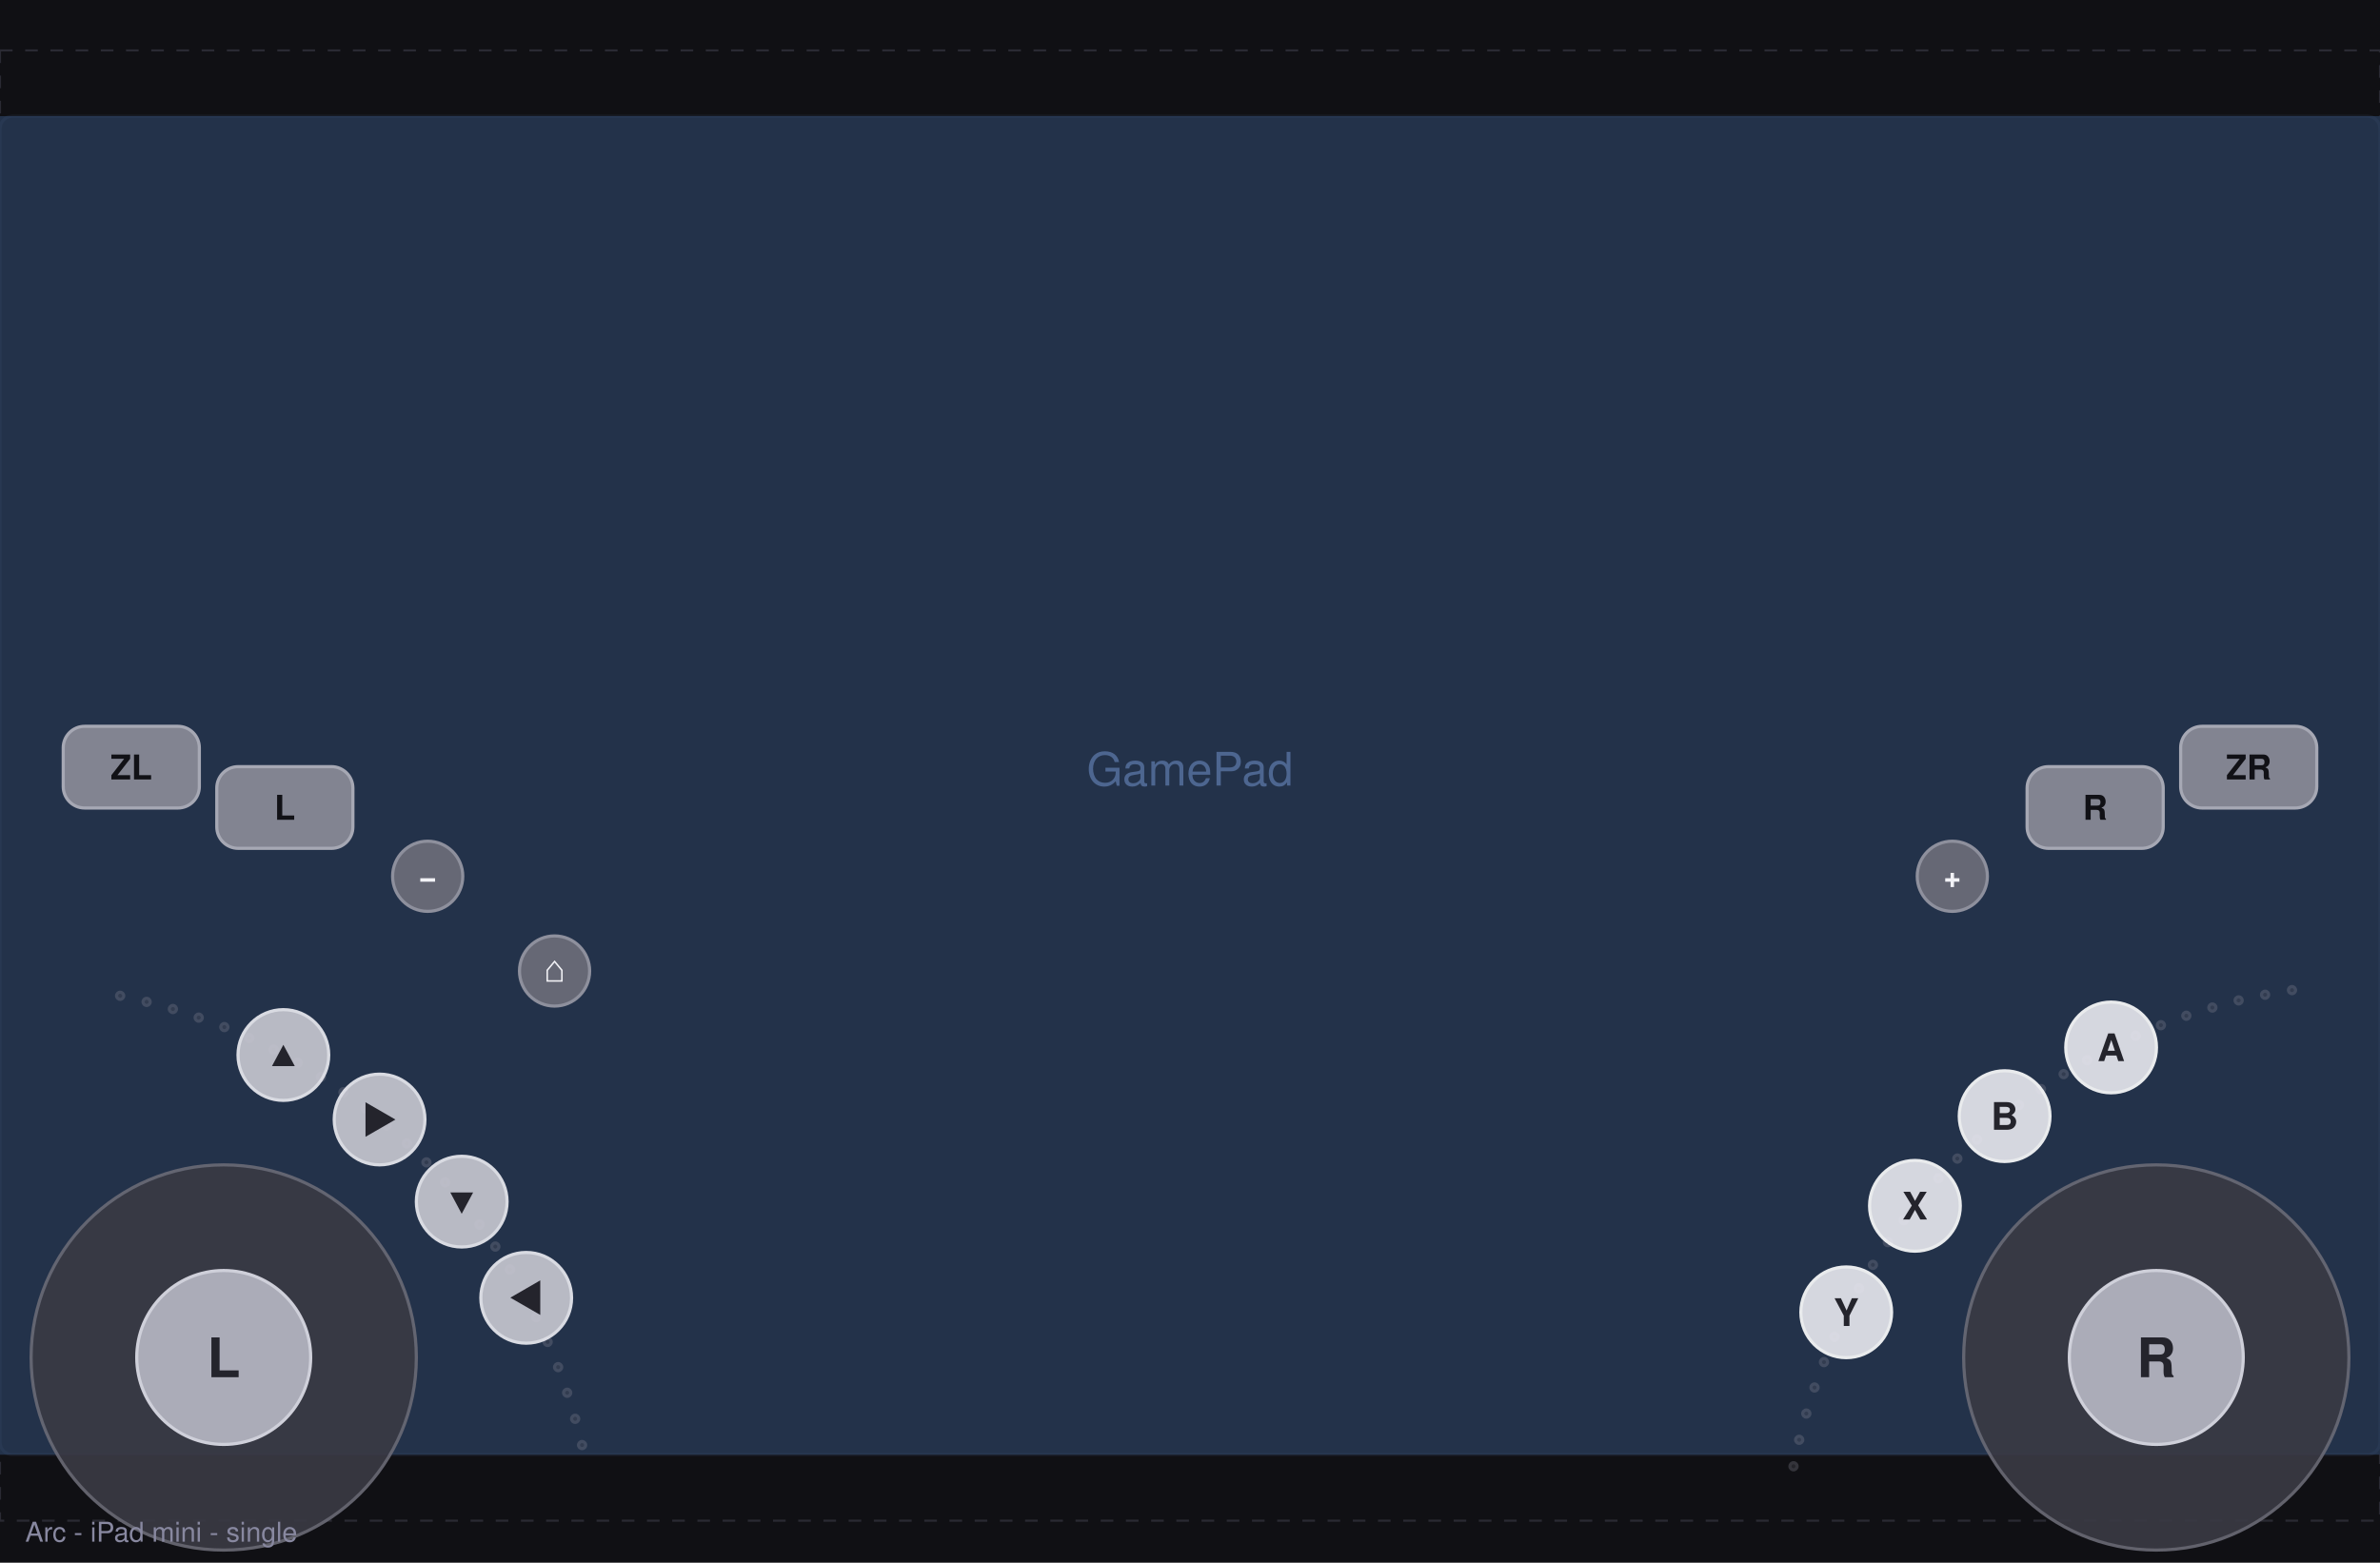
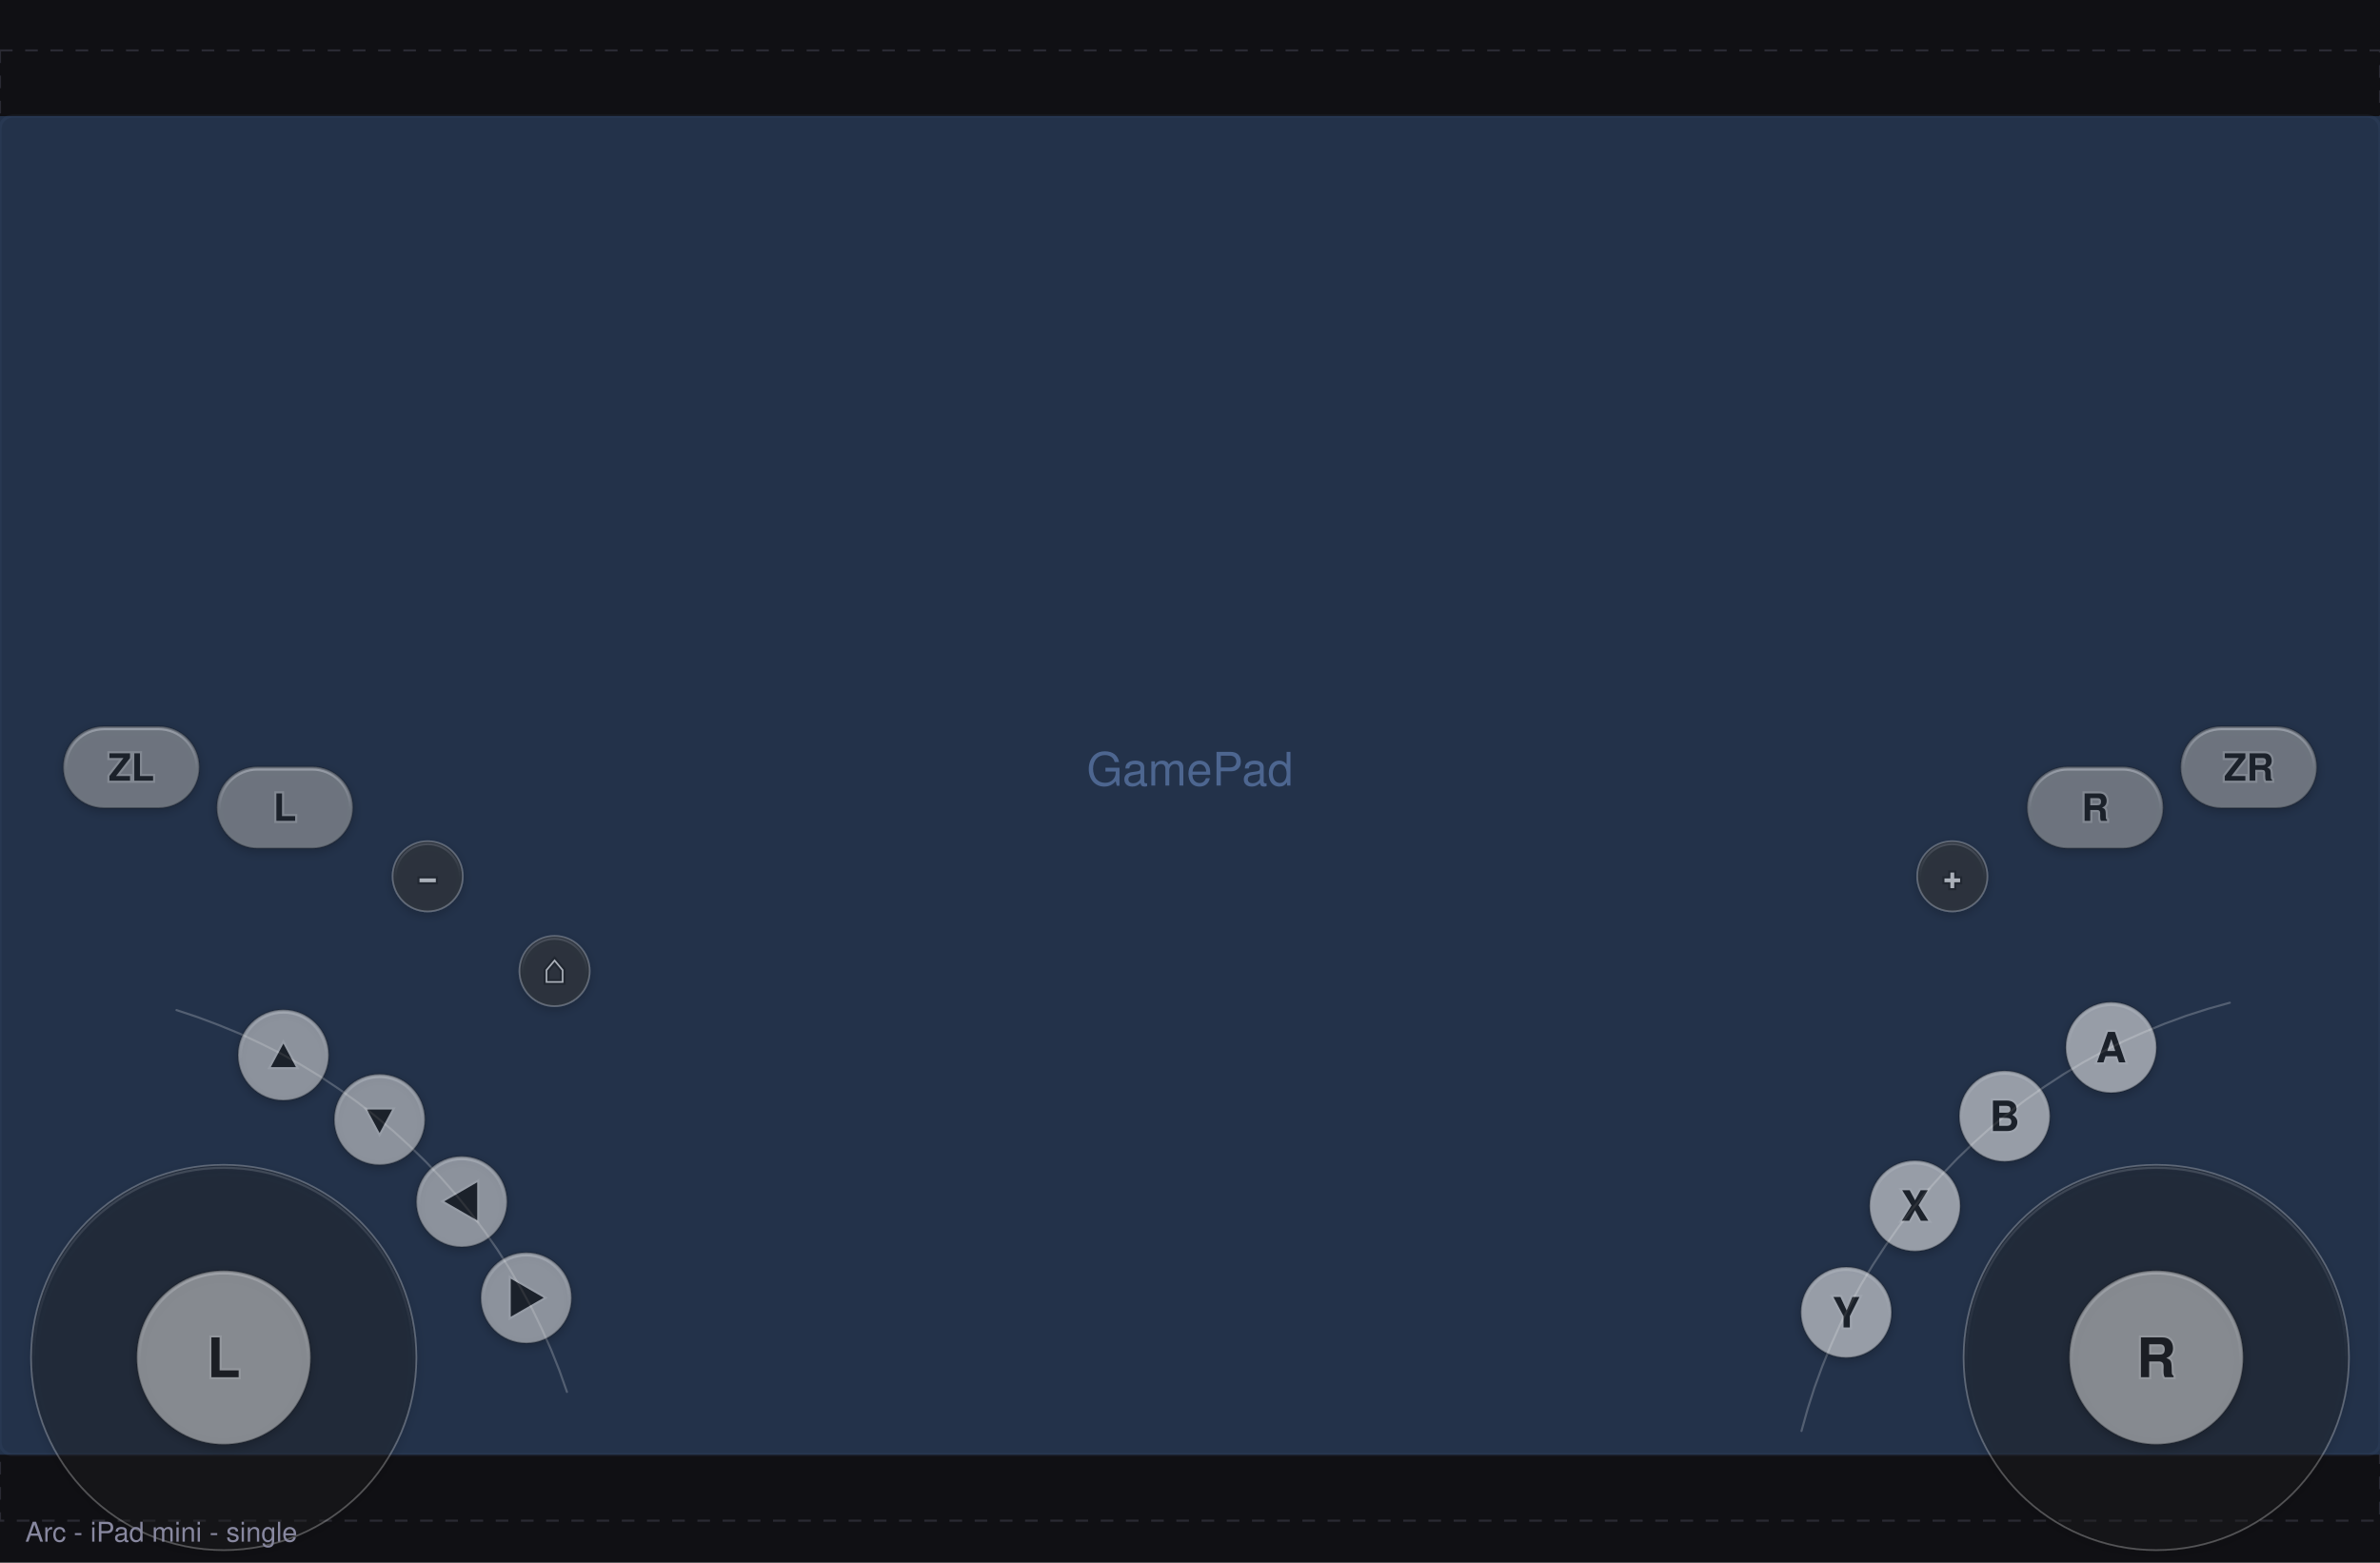
<svg xmlns="http://www.w3.org/2000/svg" width="1133" height="744" viewBox="0 0 1133.0 744.0" font-family="-apple-system, Helvetica, sans-serif">
  <rect width="100%" height="100%" fill="#101014" />
  <rect x="0.0" y="24.0" width="1133.0" height="700.0" fill="none" stroke="#2a2a33" stroke-dasharray="6 6" />
  <rect x="0.0" y="55.3" width="1133.0" height="637.3" fill="#23324a" />
  <text x="566.5" y="374.0" fill="#4d6690" font-size="22" text-anchor="middle">GamePad</text>
+   <defs>
+     <filter id="rs" x="-30%" y="-30%" width="160%" height="170%">
+       <feDropShadow dx="0" dy="1.5" stdDeviation="2.5" flood-color="#000" flood-opacity="0.4" />
+     </filter>
+     <filter id="rsl" x="-30%" y="-30%" width="160%" height="170%">
+       <feDropShadow dx="0" dy="0.5" stdDeviation="1" flood-color="#000" flood-opacity="0.3" />
+     </filter>
+   </defs>
  <rect x="0.0" y="55.3" width="1133.0" height="637.3" rx="6.0" fill="none" stroke="#4d6690" stroke-width="1.5" opacity="0.12" />
-   <circle cx="1091.1" cy="471.4" r="1.7" fill="#55555f" stroke="#8a8a96" stroke-width="1.5" opacity="0.3" />
-   <circle cx="1078.3" cy="473.6" r="1.7" fill="#55555f" stroke="#8a8a96" stroke-width="1.5" opacity="0.3" />
-   <circle cx="1065.7" cy="476.3" r="1.7" fill="#55555f" stroke="#8a8a96" stroke-width="1.5" opacity="0.3" />
-   <circle cx="1053.2" cy="479.7" r="1.7" fill="#55555f" stroke="#8a8a96" stroke-width="1.5" opacity="0.3" />
-   <circle cx="1040.8" cy="483.6" r="1.7" fill="#55555f" stroke="#8a8a96" stroke-width="1.5" opacity="0.3" />
-   <circle cx="1028.7" cy="488.1" r="1.7" fill="#55555f" stroke="#8a8a96" stroke-width="1.5" opacity="0.3" />
-   <circle cx="1016.7" cy="493.1" r="1.7" fill="#55555f" stroke="#8a8a96" stroke-width="1.5" opacity="0.3" />
-   <circle cx="1005.0" cy="498.7" r="1.7" fill="#55555f" stroke="#8a8a96" stroke-width="1.5" opacity="0.3" />
-   <circle cx="993.6" cy="504.8" r="1.7" fill="#55555f" stroke="#8a8a96" stroke-width="1.5" opacity="0.3" />
-   <circle cx="982.4" cy="511.4" r="1.7" fill="#55555f" stroke="#8a8a96" stroke-width="1.5" opacity="0.3" />
-   <circle cx="971.6" cy="518.5" r="1.7" fill="#55555f" stroke="#8a8a96" stroke-width="1.5" opacity="0.3" />
-   <circle cx="961.1" cy="526.1" r="1.7" fill="#55555f" stroke="#8a8a96" stroke-width="1.5" opacity="0.3" />
-   <circle cx="950.9" cy="534.1" r="1.7" fill="#55555f" stroke="#8a8a96" stroke-width="1.5" opacity="0.3" />
-   <circle cx="941.2" cy="542.6" r="1.7" fill="#55555f" stroke="#8a8a96" stroke-width="1.5" opacity="0.3" />
-   <circle cx="931.8" cy="551.6" r="1.7" fill="#55555f" stroke="#8a8a96" stroke-width="1.5" opacity="0.3" />
-   <circle cx="922.8" cy="561.0" r="1.7" fill="#55555f" stroke="#8a8a96" stroke-width="1.5" opacity="0.3" />
-   <circle cx="914.3" cy="570.7" r="1.7" fill="#55555f" stroke="#8a8a96" stroke-width="1.5" opacity="0.3" />
-   <circle cx="906.3" cy="580.9" r="1.7" fill="#55555f" stroke="#8a8a96" stroke-width="1.5" opacity="0.3" />
-   <circle cx="898.7" cy="591.4" r="1.7" fill="#55555f" stroke="#8a8a96" stroke-width="1.5" opacity="0.3" />
-   <circle cx="891.6" cy="602.2" r="1.7" fill="#55555f" stroke="#8a8a96" stroke-width="1.5" opacity="0.3" />
-   <circle cx="885.0" cy="613.4" r="1.7" fill="#55555f" stroke="#8a8a96" stroke-width="1.5" opacity="0.3" />
-   <circle cx="878.9" cy="624.8" r="1.7" fill="#55555f" stroke="#8a8a96" stroke-width="1.5" opacity="0.3" />
-   <circle cx="873.3" cy="636.5" r="1.7" fill="#55555f" stroke="#8a8a96" stroke-width="1.5" opacity="0.3" />
-   <circle cx="868.3" cy="648.5" r="1.7" fill="#55555f" stroke="#8a8a96" stroke-width="1.5" opacity="0.3" />
-   <circle cx="863.8" cy="660.6" r="1.7" fill="#55555f" stroke="#8a8a96" stroke-width="1.5" opacity="0.3" />
-   <circle cx="859.9" cy="673.0" r="1.7" fill="#55555f" stroke="#8a8a96" stroke-width="1.5" opacity="0.3" />
-   <circle cx="856.5" cy="685.5" r="1.7" fill="#55555f" stroke="#8a8a96" stroke-width="1.5" opacity="0.3" />
-   <circle cx="853.8" cy="698.1" r="1.7" fill="#55555f" stroke="#8a8a96" stroke-width="1.5" opacity="0.3" />
-   <circle cx="57.2" cy="474.1" r="1.7" fill="#55555f" stroke="#8a8a96" stroke-width="1.5" opacity="0.3" />
-   <circle cx="69.8" cy="477.0" r="1.7" fill="#55555f" stroke="#8a8a96" stroke-width="1.5" opacity="0.3" />
-   <circle cx="82.3" cy="480.4" r="1.7" fill="#55555f" stroke="#8a8a96" stroke-width="1.5" opacity="0.3" />
-   <circle cx="94.6" cy="484.5" r="1.7" fill="#55555f" stroke="#8a8a96" stroke-width="1.5" opacity="0.3" />
-   <circle cx="106.8" cy="489.0" r="1.7" fill="#55555f" stroke="#8a8a96" stroke-width="1.5" opacity="0.3" />
-   <circle cx="118.7" cy="494.2" r="1.7" fill="#55555f" stroke="#8a8a96" stroke-width="1.5" opacity="0.3" />
-   <circle cx="130.3" cy="499.8" r="1.7" fill="#55555f" stroke="#8a8a96" stroke-width="1.5" opacity="0.3" />
-   <circle cx="141.7" cy="506.0" r="1.7" fill="#55555f" stroke="#8a8a96" stroke-width="1.5" opacity="0.3" />
-   <circle cx="152.8" cy="512.7" r="1.7" fill="#55555f" stroke="#8a8a96" stroke-width="1.5" opacity="0.3" />
-   <circle cx="163.5" cy="520.0" r="1.7" fill="#55555f" stroke="#8a8a96" stroke-width="1.5" opacity="0.3" />
-   <circle cx="174.0" cy="527.6" r="1.7" fill="#55555f" stroke="#8a8a96" stroke-width="1.5" opacity="0.3" />
-   <circle cx="184.1" cy="535.8" r="1.7" fill="#55555f" stroke="#8a8a96" stroke-width="1.5" opacity="0.3" />
-   <circle cx="193.7" cy="544.4" r="1.7" fill="#55555f" stroke="#8a8a96" stroke-width="1.5" opacity="0.3" />
-   <circle cx="203.0" cy="553.4" r="1.7" fill="#55555f" stroke="#8a8a96" stroke-width="1.5" opacity="0.3" />
-   <circle cx="211.9" cy="562.9" r="1.7" fill="#55555f" stroke="#8a8a96" stroke-width="1.5" opacity="0.3" />
-   <circle cx="220.3" cy="572.7" r="1.7" fill="#55555f" stroke="#8a8a96" stroke-width="1.5" opacity="0.3" />
-   <circle cx="228.3" cy="583.0" r="1.7" fill="#55555f" stroke="#8a8a96" stroke-width="1.5" opacity="0.3" />
-   <circle cx="235.8" cy="593.5" r="1.7" fill="#55555f" stroke="#8a8a96" stroke-width="1.5" opacity="0.3" />
-   <circle cx="242.8" cy="604.4" r="1.7" fill="#55555f" stroke="#8a8a96" stroke-width="1.5" opacity="0.3" />
-   <circle cx="249.3" cy="615.6" r="1.7" fill="#55555f" stroke="#8a8a96" stroke-width="1.5" opacity="0.3" />
-   <circle cx="255.3" cy="627.1" r="1.7" fill="#55555f" stroke="#8a8a96" stroke-width="1.5" opacity="0.3" />
-   <circle cx="260.7" cy="638.9" r="1.7" fill="#55555f" stroke="#8a8a96" stroke-width="1.5" opacity="0.3" />
-   <circle cx="265.7" cy="650.9" r="1.7" fill="#55555f" stroke="#8a8a96" stroke-width="1.5" opacity="0.3" />
-   <circle cx="270.0" cy="663.1" r="1.7" fill="#55555f" stroke="#8a8a96" stroke-width="1.5" opacity="0.3" />
-   <circle cx="273.8" cy="675.5" r="1.7" fill="#55555f" stroke="#8a8a96" stroke-width="1.5" opacity="0.3" />
-   <circle cx="277.1" cy="688.0" r="1.7" fill="#55555f" stroke="#8a8a96" stroke-width="1.5" opacity="0.3" />
-   <circle cx="1005.0" cy="498.7" r="21.6" fill="#e9e9ef" stroke="#ffffff" stroke-width="1.5" opacity="0.9" />
-   <text x="1005.0" y="505.2" fill="#24242c" font-size="18.1" font-weight="600" text-anchor="middle" opacity="1.0">A</text>
-   <circle cx="954.3" cy="531.4" r="21.6" fill="#e9e9ef" stroke="#ffffff" stroke-width="1.5" opacity="0.9" />
-   <text x="954.3" y="537.9" fill="#24242c" font-size="18.1" font-weight="600" text-anchor="middle" opacity="1.0">B</text>
-   <circle cx="911.6" cy="574.1" r="21.6" fill="#e9e9ef" stroke="#ffffff" stroke-width="1.5" opacity="0.9" />
-   <text x="911.6" y="580.6" fill="#24242c" font-size="18.1" font-weight="600" text-anchor="middle" opacity="1.0">X</text>
-   <circle cx="878.9" cy="624.8" r="21.6" fill="#e9e9ef" stroke="#ffffff" stroke-width="1.5" opacity="0.9" />
-   <text x="878.9" y="631.3" fill="#24242c" font-size="18.1" font-weight="600" text-anchor="middle" opacity="1.0">Y</text>
-   <circle cx="1026.5" cy="646.3" r="91.7" fill="#3a3a44" stroke="#6a6a76" stroke-width="1.5" opacity="0.9" />
-   <circle cx="1026.5" cy="646.3" r="41.4" fill="#b8b8c4" stroke="#e0e0ea" stroke-width="1.5" opacity="0.9" />
-   <text x="1026.5" y="655.7" fill="#24242c" font-size="26.0" font-weight="600" text-anchor="middle" opacity="1.0">R</text>
-   <rect x="1038.1" y="345.8" width="64.8" height="38.9" rx="10.2" fill="#8d8d99" stroke="#b5b5c0" stroke-width="1.5" opacity="0.9" />
-   <text x="1070.5" y="371.1" fill="#111116" font-size="16.3" font-weight="600" text-anchor="middle" opacity="1.0">ZR</text>
-   <rect x="965.0" y="365.0" width="64.8" height="38.9" rx="10.2" fill="#8d8d99" stroke="#b5b5c0" stroke-width="1.5" opacity="0.9" />
-   <text x="997.4" y="390.3" fill="#111116" font-size="16.3" font-weight="600" text-anchor="middle" opacity="1.0">R</text>
-   <circle cx="929.4" cy="417.2" r="16.7" fill="#6e6e7a" stroke="#9a9aa6" stroke-width="1.5" opacity="0.9" />
-   <text x="929.4" y="422.2" fill="#f2f2f6" font-size="14.0" font-weight="600" text-anchor="middle" opacity="1.0">+</text>
-   <circle cx="134.9" cy="502.3" r="21.6" fill="#c9c9d2" stroke="#ededf3" stroke-width="1.5" opacity="0.9" />
-   <text x="134.9" y="508.8" fill="#24242c" font-size="18.1" font-weight="600" text-anchor="middle" opacity="1.0">▲</text>
-   <circle cx="180.7" cy="533.0" r="21.6" fill="#c9c9d2" stroke="#ededf3" stroke-width="1.5" opacity="0.9" />
-   <text x="180.7" y="539.6" fill="#24242c" font-size="18.1" font-weight="600" text-anchor="middle" opacity="1.0">▶</text>
-   <circle cx="219.8" cy="572.1" r="21.6" fill="#c9c9d2" stroke="#ededf3" stroke-width="1.5" opacity="0.9" />
-   <text x="219.8" y="578.6" fill="#24242c" font-size="18.1" font-weight="600" text-anchor="middle" opacity="1.0">▼</text>
-   <circle cx="250.5" cy="617.9" r="21.6" fill="#c9c9d2" stroke="#ededf3" stroke-width="1.5" opacity="0.9" />
-   <text x="250.5" y="624.4" fill="#24242c" font-size="18.1" font-weight="600" text-anchor="middle" opacity="1.0">◀</text>
-   <circle cx="106.5" cy="646.3" r="91.7" fill="#3a3a44" stroke="#6a6a76" stroke-width="1.5" opacity="0.9" />
-   <circle cx="106.5" cy="646.3" r="41.4" fill="#b8b8c4" stroke="#e0e0ea" stroke-width="1.5" opacity="0.9" />
-   <text x="106.5" y="655.7" fill="#24242c" font-size="26.0" font-weight="600" text-anchor="middle" opacity="1.0">L</text>
-   <rect x="30.1" y="345.8" width="64.8" height="38.9" rx="10.2" fill="#8d8d99" stroke="#b5b5c0" stroke-width="1.5" opacity="0.9" />
-   <text x="62.5" y="371.1" fill="#111116" font-size="16.3" font-weight="600" text-anchor="middle" opacity="1.0">ZL</text>
-   <rect x="103.2" y="365.0" width="64.8" height="38.9" rx="10.2" fill="#8d8d99" stroke="#b5b5c0" stroke-width="1.5" opacity="0.9" />
-   <text x="135.6" y="390.3" fill="#111116" font-size="16.3" font-weight="600" text-anchor="middle" opacity="1.0">L</text>
-   <circle cx="203.6" cy="417.2" r="16.7" fill="#6e6e7a" stroke="#9a9aa6" stroke-width="1.5" opacity="0.9" />
-   <text x="203.6" y="422.2" fill="#f2f2f6" font-size="14.0" font-weight="600" text-anchor="middle" opacity="1.0">−</text>
-   <circle cx="264.0" cy="462.3" r="16.7" fill="#6e6e7a" stroke="#9a9aa6" stroke-width="1.5" opacity="0.9" />
-   <text x="264.0" y="467.4" fill="#f2f2f6" font-size="14.0" font-weight="600" text-anchor="middle" opacity="1.0">⌂</text>
+   <polyline points="1061.5,477.4 1051.1,480.3 1040.8,483.6 1030.7,487.3 1020.7,491.4 1010.8,495.8 1001.2,500.6 991.7,505.8 982.4,511.4 973.4,517.3 964.5,523.5 956.0,530.0 947.6,536.9 939.6,544.1 931.8,551.6 924.3,559.4 917.1,567.4 910.2,575.8 903.7,584.3 897.5,593.2 891.6,602.2 886.0,611.5 880.8,621.0 876.0,630.6 871.6,640.5 867.5,650.5 863.8,660.6 860.5,670.9 857.6,681.3" fill="none" stroke="rgb(255,255,255)" stroke-opacity="0.22" stroke-width="1.0" stroke-linecap="round" stroke-linejoin="round" />
+   <polyline points="84.0,480.9 94.2,484.3 104.3,488.1 114.3,492.2 124.1,496.8 133.7,501.6 143.2,506.9 152.4,512.5 161.4,518.5 170.2,524.8 178.7,531.4 187.0,538.3 195.0,545.6 202.7,553.1 210.2,561.0 217.3,569.1 224.1,577.5 230.6,586.1 236.8,595.0 242.6,604.1 248.0,613.4 253.2,622.9 257.9,632.6 262.3,642.5 266.3,652.5 269.9,662.7" fill="none" stroke="rgb(255,255,255)" stroke-opacity="0.22" stroke-width="1.0" stroke-linecap="round" stroke-linejoin="round" />
+   <g opacity="0.62">
+     <circle cx="1005.0" cy="498.7" r="21.6" fill="rgb(240,240,240)" fill-opacity="0.90" stroke="rgb(0,0,0)" stroke-opacity="0.30" stroke-width="0.8" filter="url(#rs)" />
+     <linearGradient id="g10050_4986_43" x1="0" y1="0" x2="0" y2="1">
+       <stop offset="0" stop-color="rgb(255,255,255)" stop-opacity="0.65" />
+       <stop offset="0.55" stop-color="rgb(255,255,255)" stop-opacity="0" />
+     </linearGradient>
+     <circle cx="1005.0" cy="498.7" r="20.2" fill="none" stroke="url(#g10050_4986_43)" stroke-width="1" />
+     <text x="1005.0" y="505.8" fill="rgb(23,23,23)" font-size="19.9" font-weight="600" text-anchor="middle" stroke="#ffffff" stroke-opacity="0.35" stroke-width="2" paint-order="stroke">A</text>
+   </g>
+   <g opacity="0.62">
+     <circle cx="954.3" cy="531.4" r="21.6" fill="rgb(240,240,240)" fill-opacity="0.90" stroke="rgb(0,0,0)" stroke-opacity="0.30" stroke-width="0.8" filter="url(#rs)" />
+     <linearGradient id="g9542_5313_43" x1="0" y1="0" x2="0" y2="1">
+       <stop offset="0" stop-color="rgb(255,255,255)" stop-opacity="0.65" />
+       <stop offset="0.55" stop-color="rgb(255,255,255)" stop-opacity="0" />
+     </linearGradient>
+     <circle cx="954.3" cy="531.4" r="20.2" fill="none" stroke="url(#g9542_5313_43)" stroke-width="1" />
+     <text x="954.3" y="538.5" fill="rgb(23,23,23)" font-size="19.9" font-weight="600" text-anchor="middle" stroke="#ffffff" stroke-opacity="0.35" stroke-width="2" paint-order="stroke">B</text>
+   </g>
+   <g opacity="0.62">
+     <circle cx="911.6" cy="574.1" r="21.6" fill="rgb(240,240,240)" fill-opacity="0.90" stroke="rgb(0,0,0)" stroke-opacity="0.30" stroke-width="0.8" filter="url(#rs)" />
+     <linearGradient id="g9115_5740_43" x1="0" y1="0" x2="0" y2="1">
+       <stop offset="0" stop-color="rgb(255,255,255)" stop-opacity="0.65" />
+       <stop offset="0.55" stop-color="rgb(255,255,255)" stop-opacity="0" />
+     </linearGradient>
+     <circle cx="911.6" cy="574.1" r="20.2" fill="none" stroke="url(#g9115_5740_43)" stroke-width="1" />
+     <text x="911.6" y="581.2" fill="rgb(23,23,23)" font-size="19.9" font-weight="600" text-anchor="middle" stroke="#ffffff" stroke-opacity="0.35" stroke-width="2" paint-order="stroke">X</text>
+   </g>
+   <g opacity="0.62">
+     <circle cx="878.9" cy="624.8" r="21.6" fill="rgb(240,240,240)" fill-opacity="0.90" stroke="rgb(0,0,0)" stroke-opacity="0.30" stroke-width="0.8" filter="url(#rs)" />
+     <linearGradient id="g8788_6248_43" x1="0" y1="0" x2="0" y2="1">
+       <stop offset="0" stop-color="rgb(255,255,255)" stop-opacity="0.65" />
+       <stop offset="0.55" stop-color="rgb(255,255,255)" stop-opacity="0" />
+     </linearGradient>
+     <circle cx="878.9" cy="624.8" r="20.2" fill="none" stroke="url(#g8788_6248_43)" stroke-width="1" />
+     <text x="878.9" y="632.0" fill="rgb(23,23,23)" font-size="19.9" font-weight="600" text-anchor="middle" stroke="#ffffff" stroke-opacity="0.35" stroke-width="2" paint-order="stroke">Y</text>
+   </g>
+   <g opacity="0.62">
+     <circle cx="1026.5" cy="646.3" r="91.7" fill="rgb(26,26,26)" fill-opacity="0.50" stroke="rgb(255,255,255)" stroke-opacity="0.42" stroke-width="0.8" filter="url(#rs)" />
+     <linearGradient id="g10264_6462_183" x1="0" y1="0" x2="0" y2="1">
+       <stop offset="0" stop-color="rgb(255,255,255)" stop-opacity="0.22" />
+       <stop offset="0.55" stop-color="rgb(255,255,255)" stop-opacity="0" />
+     </linearGradient>
+     <circle cx="1026.5" cy="646.3" r="90.3" fill="none" stroke="url(#g10264_6462_183)" stroke-width="1" />
+   </g>
+   <g opacity="0.62">
+     <circle cx="1026.5" cy="646.3" r="41.4" fill="rgb(204,204,204)" fill-opacity="0.94" stroke="rgb(0,0,0)" stroke-opacity="0.30" stroke-width="0.8" filter="url(#rs)" />
+     <linearGradient id="g10264_6462_82" x1="0" y1="0" x2="0" y2="1">
+       <stop offset="0" stop-color="rgb(255,255,255)" stop-opacity="0.65" />
+       <stop offset="0.55" stop-color="rgb(255,255,255)" stop-opacity="0" />
+     </linearGradient>
+     <circle cx="1026.5" cy="646.3" r="40.0" fill="none" stroke="url(#g10264_6462_82)" stroke-width="1" />
+     <text x="1026.5" y="655.7" fill="rgb(23,23,23)" font-size="26.0" font-weight="600" text-anchor="middle" stroke="#ffffff" stroke-opacity="0.35" stroke-width="2" paint-order="stroke">R</text>
+   </g>
+   <g opacity="0.62">
+     <rect x="1038.1" y="345.8" width="64.8" height="38.9" rx="19.4" fill="rgb(168,168,168)" fill-opacity="0.88" stroke="rgb(0,0,0)" stroke-opacity="0.30" stroke-width="0.8" filter="url(#rs)" />
+     <linearGradient id="g10704_3652_64" x1="0" y1="0" x2="0" y2="1">
+       <stop offset="0" stop-color="rgb(255,255,255)" stop-opacity="0.65" />
+       <stop offset="0.55" stop-color="rgb(255,255,255)" stop-opacity="0" />
+     </linearGradient>
+     <rect x="1039.5" y="347.2" width="62.0" height="36.1" rx="18.0" fill="none" stroke="url(#g10704_3652_64)" stroke-width="1" />
+     <text x="1070.5" y="371.7" fill="rgb(23,23,23)" font-size="17.9" font-weight="600" text-anchor="middle" stroke="#ffffff" stroke-opacity="0.35" stroke-width="2" paint-order="stroke">ZR</text>
+   </g>
+   <g opacity="0.62">
+     <rect x="965.0" y="365.0" width="64.8" height="38.9" rx="19.4" fill="rgb(168,168,168)" fill-opacity="0.88" stroke="rgb(0,0,0)" stroke-opacity="0.30" stroke-width="0.8" filter="url(#rs)" />
+     <linearGradient id="g9974_3844_64" x1="0" y1="0" x2="0" y2="1">
+       <stop offset="0" stop-color="rgb(255,255,255)" stop-opacity="0.65" />
+       <stop offset="0.55" stop-color="rgb(255,255,255)" stop-opacity="0" />
+     </linearGradient>
+     <rect x="966.4" y="366.4" width="62.0" height="36.1" rx="18.0" fill="none" stroke="url(#g9974_3844_64)" stroke-width="1" />
+     <text x="997.4" y="390.8" fill="rgb(23,23,23)" font-size="17.9" font-weight="600" text-anchor="middle" stroke="#ffffff" stroke-opacity="0.35" stroke-width="2" paint-order="stroke">R</text>
+   </g>
+   <g opacity="0.62">
+     <circle cx="929.4" cy="417.2" r="16.7" fill="rgb(51,51,51)" fill-opacity="0.88" stroke="rgb(255,255,255)" stroke-opacity="0.42" stroke-width="0.8" filter="url(#rs)" />
+     <linearGradient id="g9294_4171_33" x1="0" y1="0" x2="0" y2="1">
+       <stop offset="0" stop-color="rgb(255,255,255)" stop-opacity="0.22" />
+       <stop offset="0.55" stop-color="rgb(255,255,255)" stop-opacity="0" />
+     </linearGradient>
+     <circle cx="929.4" cy="417.2" r="15.3" fill="none" stroke="url(#g9294_4171_33)" stroke-width="1" />
+     <text x="929.4" y="422.7" fill="rgb(255,255,255)" font-size="15.4" font-weight="600" text-anchor="middle" stroke="#000000" stroke-opacity="0.35" stroke-width="2" paint-order="stroke">+</text>
+   </g>
+   <g opacity="0.62">
+     <circle cx="134.9" cy="502.3" r="21.6" fill="rgb(217,217,217)" fill-opacity="0.90" stroke="rgb(0,0,0)" stroke-opacity="0.30" stroke-width="0.8" filter="url(#rs)" />
+     <linearGradient id="g1348_5022_43" x1="0" y1="0" x2="0" y2="1">
+       <stop offset="0" stop-color="rgb(255,255,255)" stop-opacity="0.65" />
+       <stop offset="0.55" stop-color="rgb(255,255,255)" stop-opacity="0" />
+     </linearGradient>
+     <circle cx="134.9" cy="502.3" r="20.2" fill="none" stroke="url(#g1348_5022_43)" stroke-width="1" />
+     <text x="134.9" y="509.4" fill="rgb(23,23,23)" font-size="19.9" font-weight="600" text-anchor="middle" stroke="#ffffff" stroke-opacity="0.35" stroke-width="2" paint-order="stroke">▲</text>
+   </g>
+   <g opacity="0.62">
+     <circle cx="180.7" cy="533.0" r="21.6" fill="rgb(217,217,217)" fill-opacity="0.90" stroke="rgb(0,0,0)" stroke-opacity="0.30" stroke-width="0.8" filter="url(#rs)" />
+     <linearGradient id="g1807_5330_43" x1="0" y1="0" x2="0" y2="1">
+       <stop offset="0" stop-color="rgb(255,255,255)" stop-opacity="0.65" />
+       <stop offset="0.55" stop-color="rgb(255,255,255)" stop-opacity="0" />
+     </linearGradient>
+     <circle cx="180.7" cy="533.0" r="20.2" fill="none" stroke="url(#g1807_5330_43)" stroke-width="1" />
+     <text x="180.7" y="540.2" fill="rgb(23,23,23)" font-size="19.9" font-weight="600" text-anchor="middle" stroke="#ffffff" stroke-opacity="0.35" stroke-width="2" paint-order="stroke">▼</text>
+   </g>
+   <g opacity="0.62">
+     <circle cx="219.8" cy="572.1" r="21.6" fill="rgb(217,217,217)" fill-opacity="0.90" stroke="rgb(0,0,0)" stroke-opacity="0.30" stroke-width="0.8" filter="url(#rs)" />
+     <linearGradient id="g2197_5720_43" x1="0" y1="0" x2="0" y2="1">
+       <stop offset="0" stop-color="rgb(255,255,255)" stop-opacity="0.65" />
+       <stop offset="0.55" stop-color="rgb(255,255,255)" stop-opacity="0" />
+     </linearGradient>
+     <circle cx="219.8" cy="572.1" r="20.2" fill="none" stroke="url(#g2197_5720_43)" stroke-width="1" />
+     <text x="219.8" y="579.2" fill="rgb(23,23,23)" font-size="19.9" font-weight="600" text-anchor="middle" stroke="#ffffff" stroke-opacity="0.35" stroke-width="2" paint-order="stroke">◀</text>
+   </g>
+   <g opacity="0.62">
+     <circle cx="250.5" cy="617.9" r="21.6" fill="rgb(217,217,217)" fill-opacity="0.90" stroke="rgb(0,0,0)" stroke-opacity="0.30" stroke-width="0.8" filter="url(#rs)" />
+     <linearGradient id="g2505_6179_43" x1="0" y1="0" x2="0" y2="1">
+       <stop offset="0" stop-color="rgb(255,255,255)" stop-opacity="0.65" />
+       <stop offset="0.55" stop-color="rgb(255,255,255)" stop-opacity="0" />
+     </linearGradient>
+     <circle cx="250.5" cy="617.9" r="20.2" fill="none" stroke="url(#g2505_6179_43)" stroke-width="1" />
+     <text x="250.5" y="625.1" fill="rgb(23,23,23)" font-size="19.9" font-weight="600" text-anchor="middle" stroke="#ffffff" stroke-opacity="0.35" stroke-width="2" paint-order="stroke">▶</text>
+   </g>
+   <g opacity="0.62">
+     <circle cx="106.5" cy="646.3" r="91.7" fill="rgb(26,26,26)" fill-opacity="0.50" stroke="rgb(255,255,255)" stroke-opacity="0.42" stroke-width="0.8" filter="url(#rs)" />
+     <linearGradient id="g1065_6462_183" x1="0" y1="0" x2="0" y2="1">
+       <stop offset="0" stop-color="rgb(255,255,255)" stop-opacity="0.22" />
+       <stop offset="0.55" stop-color="rgb(255,255,255)" stop-opacity="0" />
+     </linearGradient>
+     <circle cx="106.5" cy="646.3" r="90.3" fill="none" stroke="url(#g1065_6462_183)" stroke-width="1" />
+   </g>
+   <g opacity="0.62">
+     <circle cx="106.5" cy="646.3" r="41.4" fill="rgb(204,204,204)" fill-opacity="0.94" stroke="rgb(0,0,0)" stroke-opacity="0.30" stroke-width="0.8" filter="url(#rs)" />
+     <linearGradient id="g1065_6462_82" x1="0" y1="0" x2="0" y2="1">
+       <stop offset="0" stop-color="rgb(255,255,255)" stop-opacity="0.65" />
+       <stop offset="0.55" stop-color="rgb(255,255,255)" stop-opacity="0" />
+     </linearGradient>
+     <circle cx="106.5" cy="646.3" r="40.0" fill="none" stroke="url(#g1065_6462_82)" stroke-width="1" />
+     <text x="106.5" y="655.7" fill="rgb(23,23,23)" font-size="26.0" font-weight="600" text-anchor="middle" stroke="#ffffff" stroke-opacity="0.35" stroke-width="2" paint-order="stroke">L</text>
+   </g>
+   <g opacity="0.62">
+     <rect x="30.1" y="345.8" width="64.8" height="38.9" rx="19.4" fill="rgb(168,168,168)" fill-opacity="0.88" stroke="rgb(0,0,0)" stroke-opacity="0.30" stroke-width="0.8" filter="url(#rs)" />
+     <linearGradient id="g625_3652_64" x1="0" y1="0" x2="0" y2="1">
+       <stop offset="0" stop-color="rgb(255,255,255)" stop-opacity="0.65" />
+       <stop offset="0.55" stop-color="rgb(255,255,255)" stop-opacity="0" />
+     </linearGradient>
+     <rect x="31.5" y="347.2" width="62.0" height="36.1" rx="18.0" fill="none" stroke="url(#g625_3652_64)" stroke-width="1" />
+     <text x="62.5" y="371.7" fill="rgb(23,23,23)" font-size="17.9" font-weight="600" text-anchor="middle" stroke="#ffffff" stroke-opacity="0.35" stroke-width="2" paint-order="stroke">ZL</text>
+   </g>
+   <g opacity="0.62">
+     <rect x="103.2" y="365.0" width="64.8" height="38.9" rx="19.4" fill="rgb(168,168,168)" fill-opacity="0.88" stroke="rgb(0,0,0)" stroke-opacity="0.30" stroke-width="0.8" filter="url(#rs)" />
+     <linearGradient id="g1355_3844_64" x1="0" y1="0" x2="0" y2="1">
+       <stop offset="0" stop-color="rgb(255,255,255)" stop-opacity="0.65" />
+       <stop offset="0.55" stop-color="rgb(255,255,255)" stop-opacity="0" />
+     </linearGradient>
+     <rect x="104.6" y="366.4" width="62.0" height="36.1" rx="18.0" fill="none" stroke="url(#g1355_3844_64)" stroke-width="1" />
+     <text x="135.6" y="390.8" fill="rgb(23,23,23)" font-size="17.9" font-weight="600" text-anchor="middle" stroke="#ffffff" stroke-opacity="0.35" stroke-width="2" paint-order="stroke">L</text>
+   </g>
+   <g opacity="0.62">
+     <circle cx="203.6" cy="417.2" r="16.7" fill="rgb(51,51,51)" fill-opacity="0.88" stroke="rgb(255,255,255)" stroke-opacity="0.42" stroke-width="0.8" filter="url(#rs)" />
+     <linearGradient id="g2035_4171_33" x1="0" y1="0" x2="0" y2="1">
+       <stop offset="0" stop-color="rgb(255,255,255)" stop-opacity="0.22" />
+       <stop offset="0.55" stop-color="rgb(255,255,255)" stop-opacity="0" />
+     </linearGradient>
+     <circle cx="203.6" cy="417.2" r="15.3" fill="none" stroke="url(#g2035_4171_33)" stroke-width="1" />
+     <text x="203.6" y="422.7" fill="rgb(255,255,255)" font-size="15.4" font-weight="600" text-anchor="middle" stroke="#000000" stroke-opacity="0.35" stroke-width="2" paint-order="stroke">−</text>
+   </g>
+   <g opacity="0.62">
+     <circle cx="264.0" cy="462.3" r="16.7" fill="rgb(51,51,51)" fill-opacity="0.88" stroke="rgb(255,255,255)" stroke-opacity="0.42" stroke-width="0.8" filter="url(#rs)" />
+     <linearGradient id="g2640_4623_33" x1="0" y1="0" x2="0" y2="1">
+       <stop offset="0" stop-color="rgb(255,255,255)" stop-opacity="0.22" />
+       <stop offset="0.55" stop-color="rgb(255,255,255)" stop-opacity="0" />
+     </linearGradient>
+     <circle cx="264.0" cy="462.3" r="15.3" fill="none" stroke="url(#g2640_4623_33)" stroke-width="1" />
+     <text x="264.0" y="467.9" fill="rgb(255,255,255)" font-size="15.4" font-weight="600" text-anchor="middle" stroke="#000000" stroke-opacity="0.35" stroke-width="2" paint-order="stroke">⌂</text>
+   </g>
  <text x="12" y="734.0" fill="#8888a0" font-size="13">Arc - iPad mini - single</text>
</svg>
